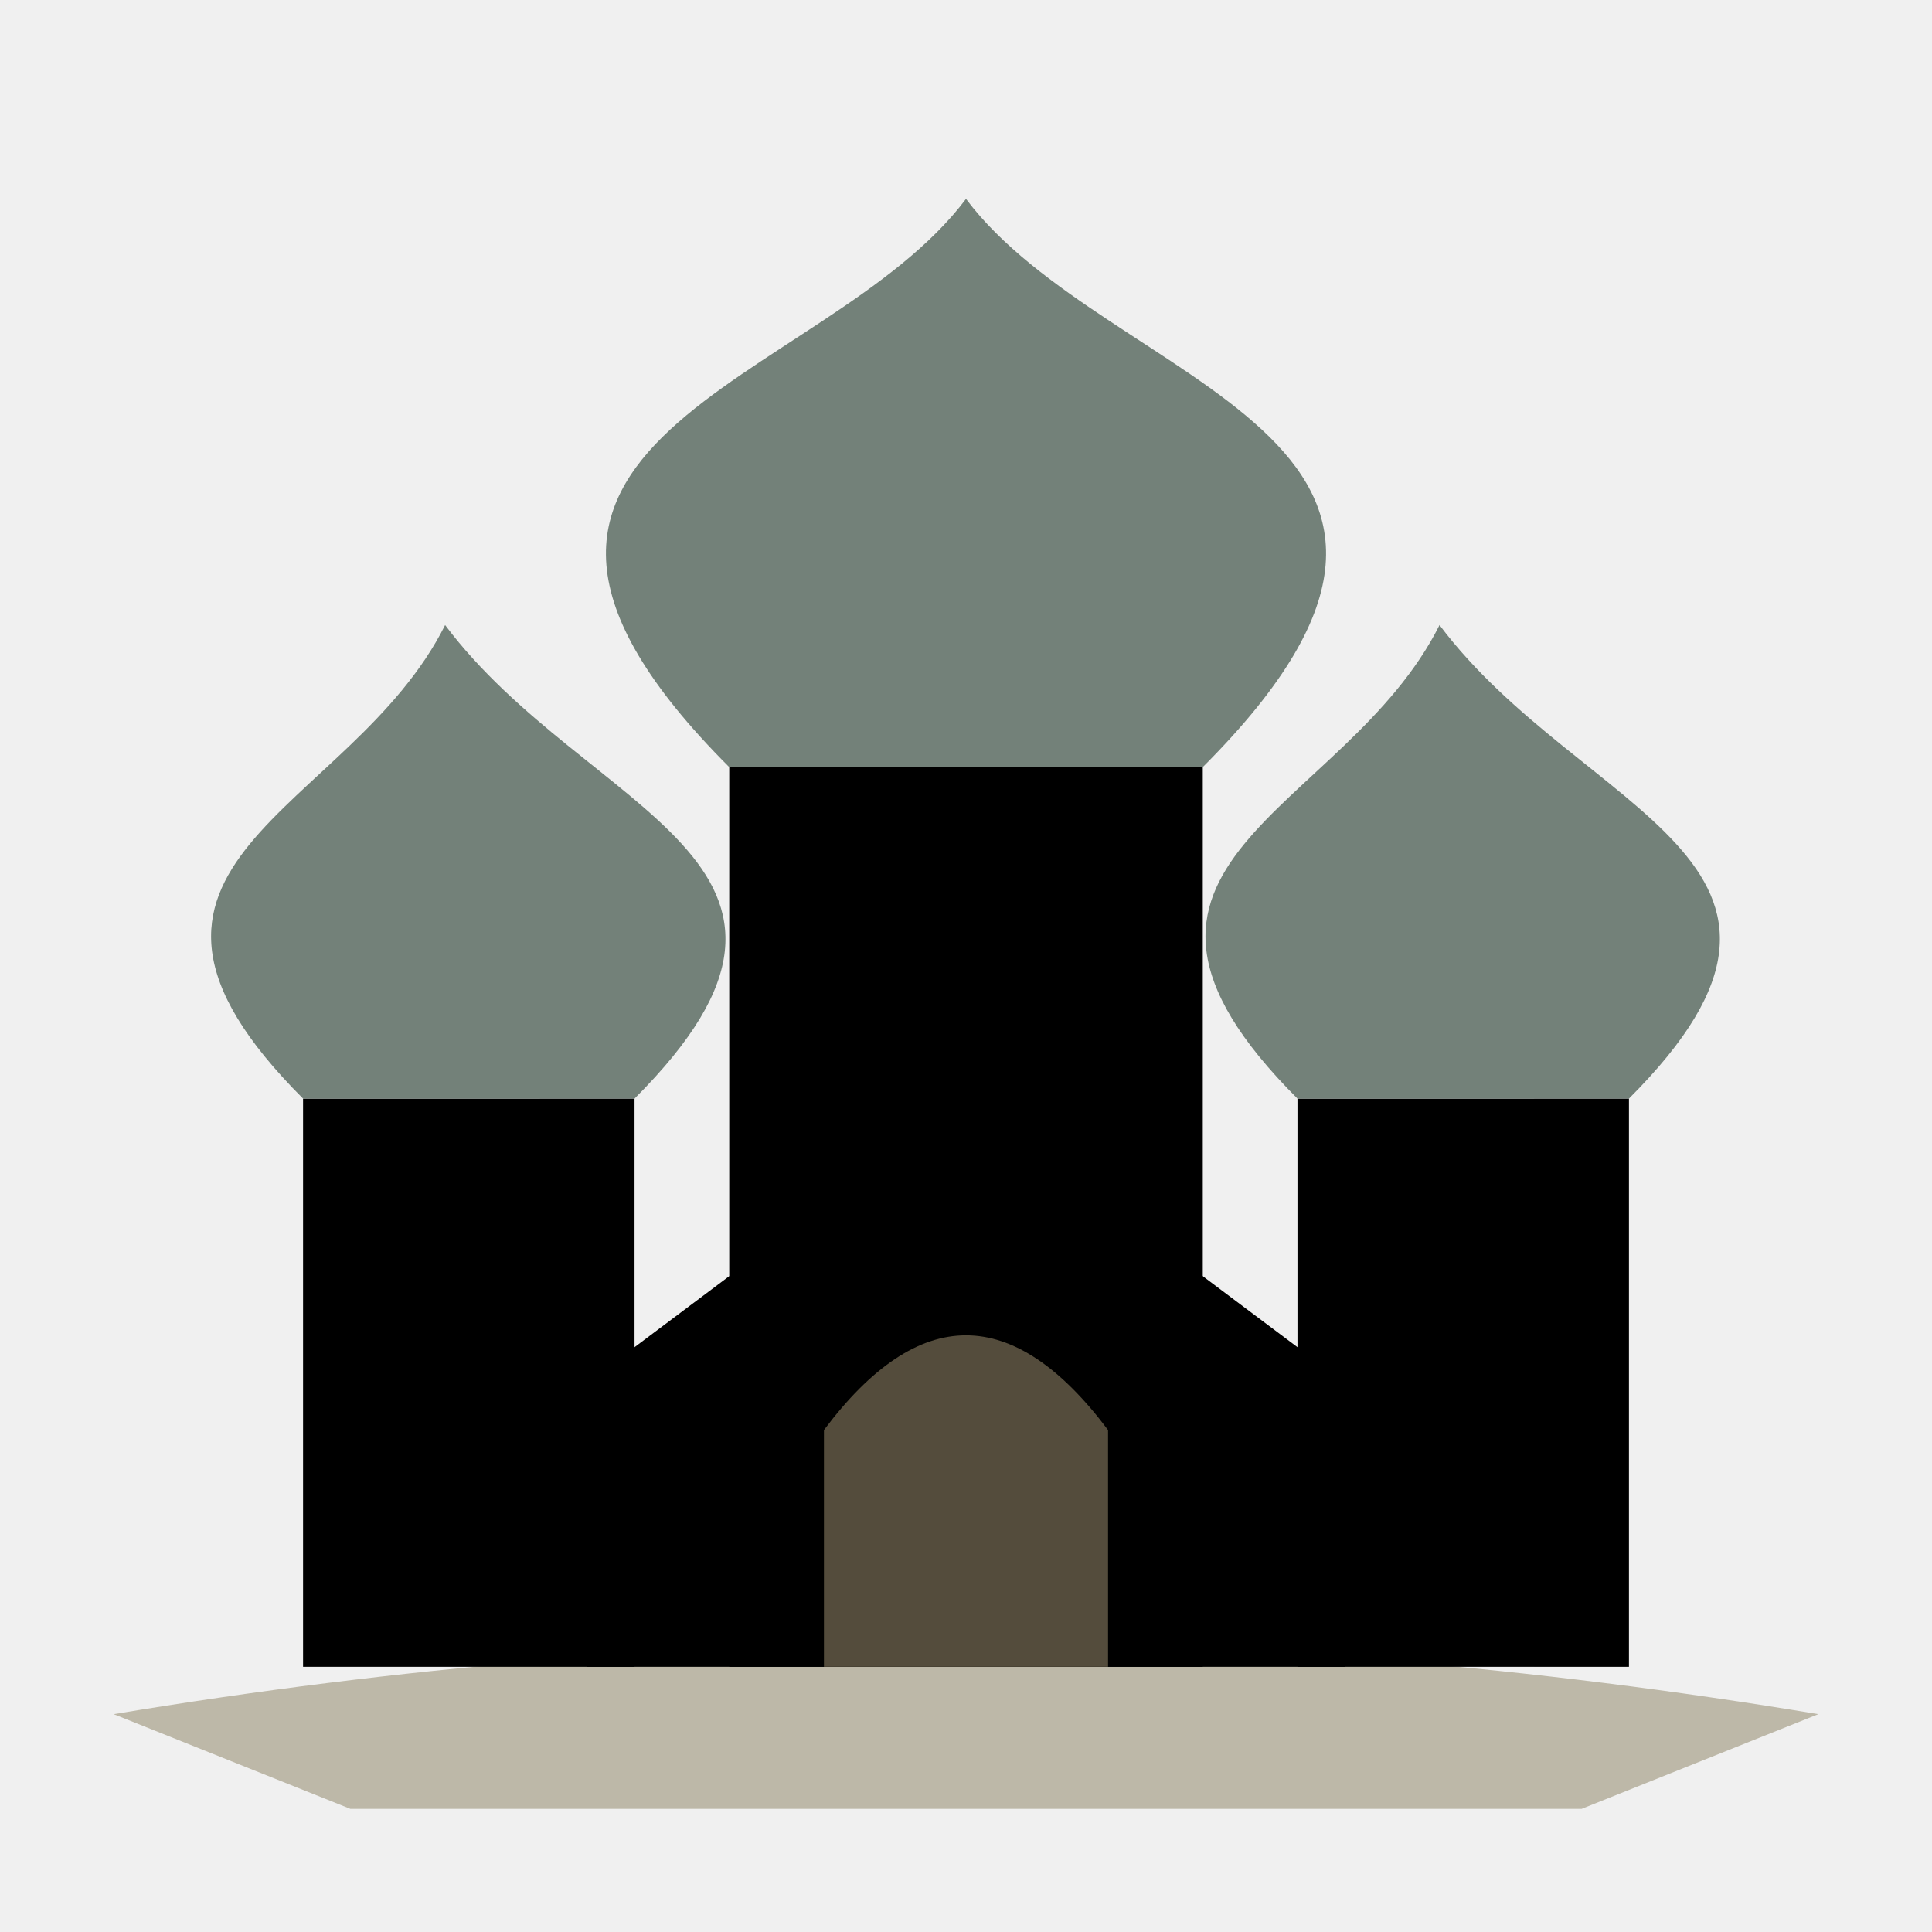
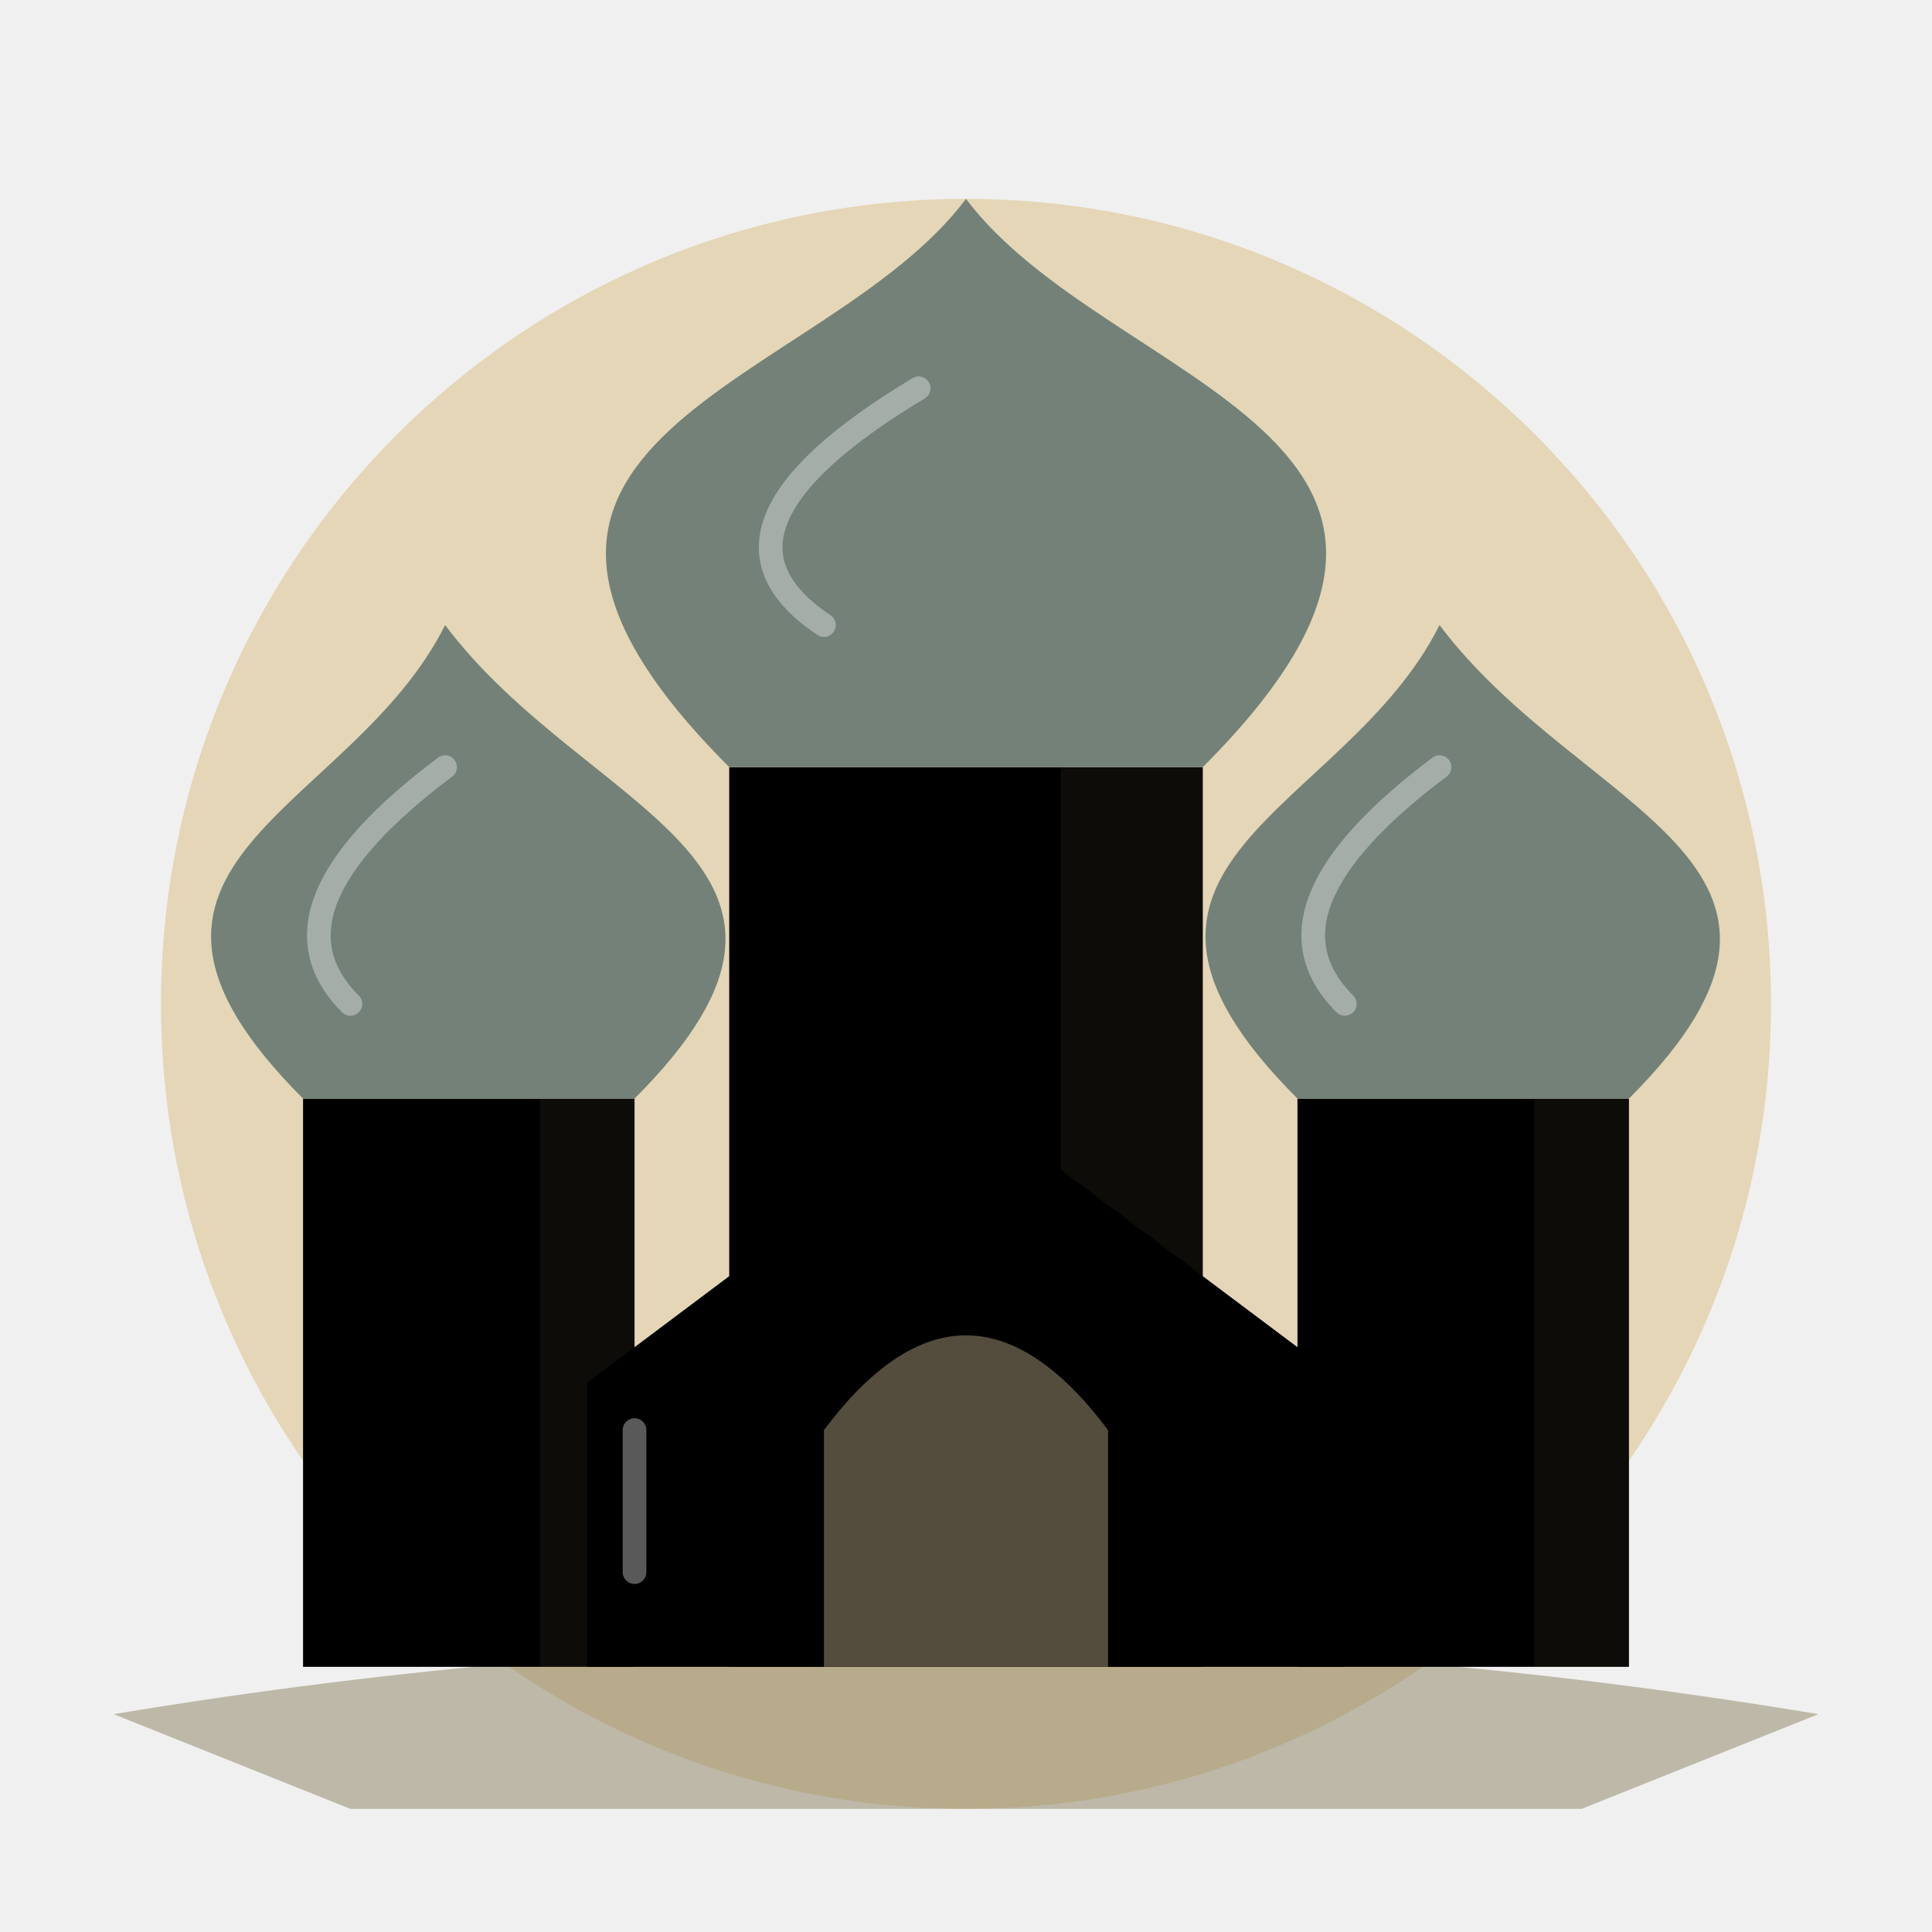
<svg xmlns="http://www.w3.org/2000/svg" viewBox="-5.1 -9.8 10.2 10.2">
-   <g transform="scale(.25)">
+   <g transform="scale(.25)" stroke-linecap="round" stroke-linejoin="round">
    <g transform="translate(-20 -38)">
+       <circle cx="20" cy="20" r="17" fill="#e4d6b6" />
      <path d="M2 35Q20 32 38 35L33 37H7Z" fill="#8a8060" stroke="none" opacity=".5" />
      <path d="M6 34V22H13V34M15 34V15H25V34M27 34V22H34V34Z" />
      <path d="M6 22C1 17 7 16 9 12C12 16 18 17 13 22ZM15 15C8 8 17 7 20 3C23 7 32 8 25 15ZM27 22C22 17 28 16 30 12C33 16 39 17 34 22Z" fill="#738179" />
-       <path d="M11 22H13V34H11M22 15H25V34H22M32 22H34V34H32" fill="black" stroke="none" opacity=".1" />
+       <path d="M11 22H13V34H11M22 15H25V34H22M32 22H34V34H32" fill="#544c3c" stroke="none" opacity=".16" />
      <path d="M12 34V28L20 22L28 28V34Z" />
      <path d="M17 34V29Q20 25 23 29V34Z" fill="#544c3c" />
-       <path d="M9 12V9M30 12V9M20 3V1M18.5 2H21.5M9 25V29M30 25V29M18 17V20M22 17V20" fill="none" stroke-width=".9" />
+       <path d="M9 12V9M30 12V9M20 3V1M18.5 2H21.5M9 25V29M30 25V29M18 17V20M22 17V20" fill="none" stroke-width=".8" />
+       <path d="M17 12Q14 10 19 7M7 20Q5 18 9 15M28 20Q26 18 30 15M13 29V32" fill="none" stroke="white" stroke-width=".5" opacity=".35" />
    </g>
  </g>
</svg>
